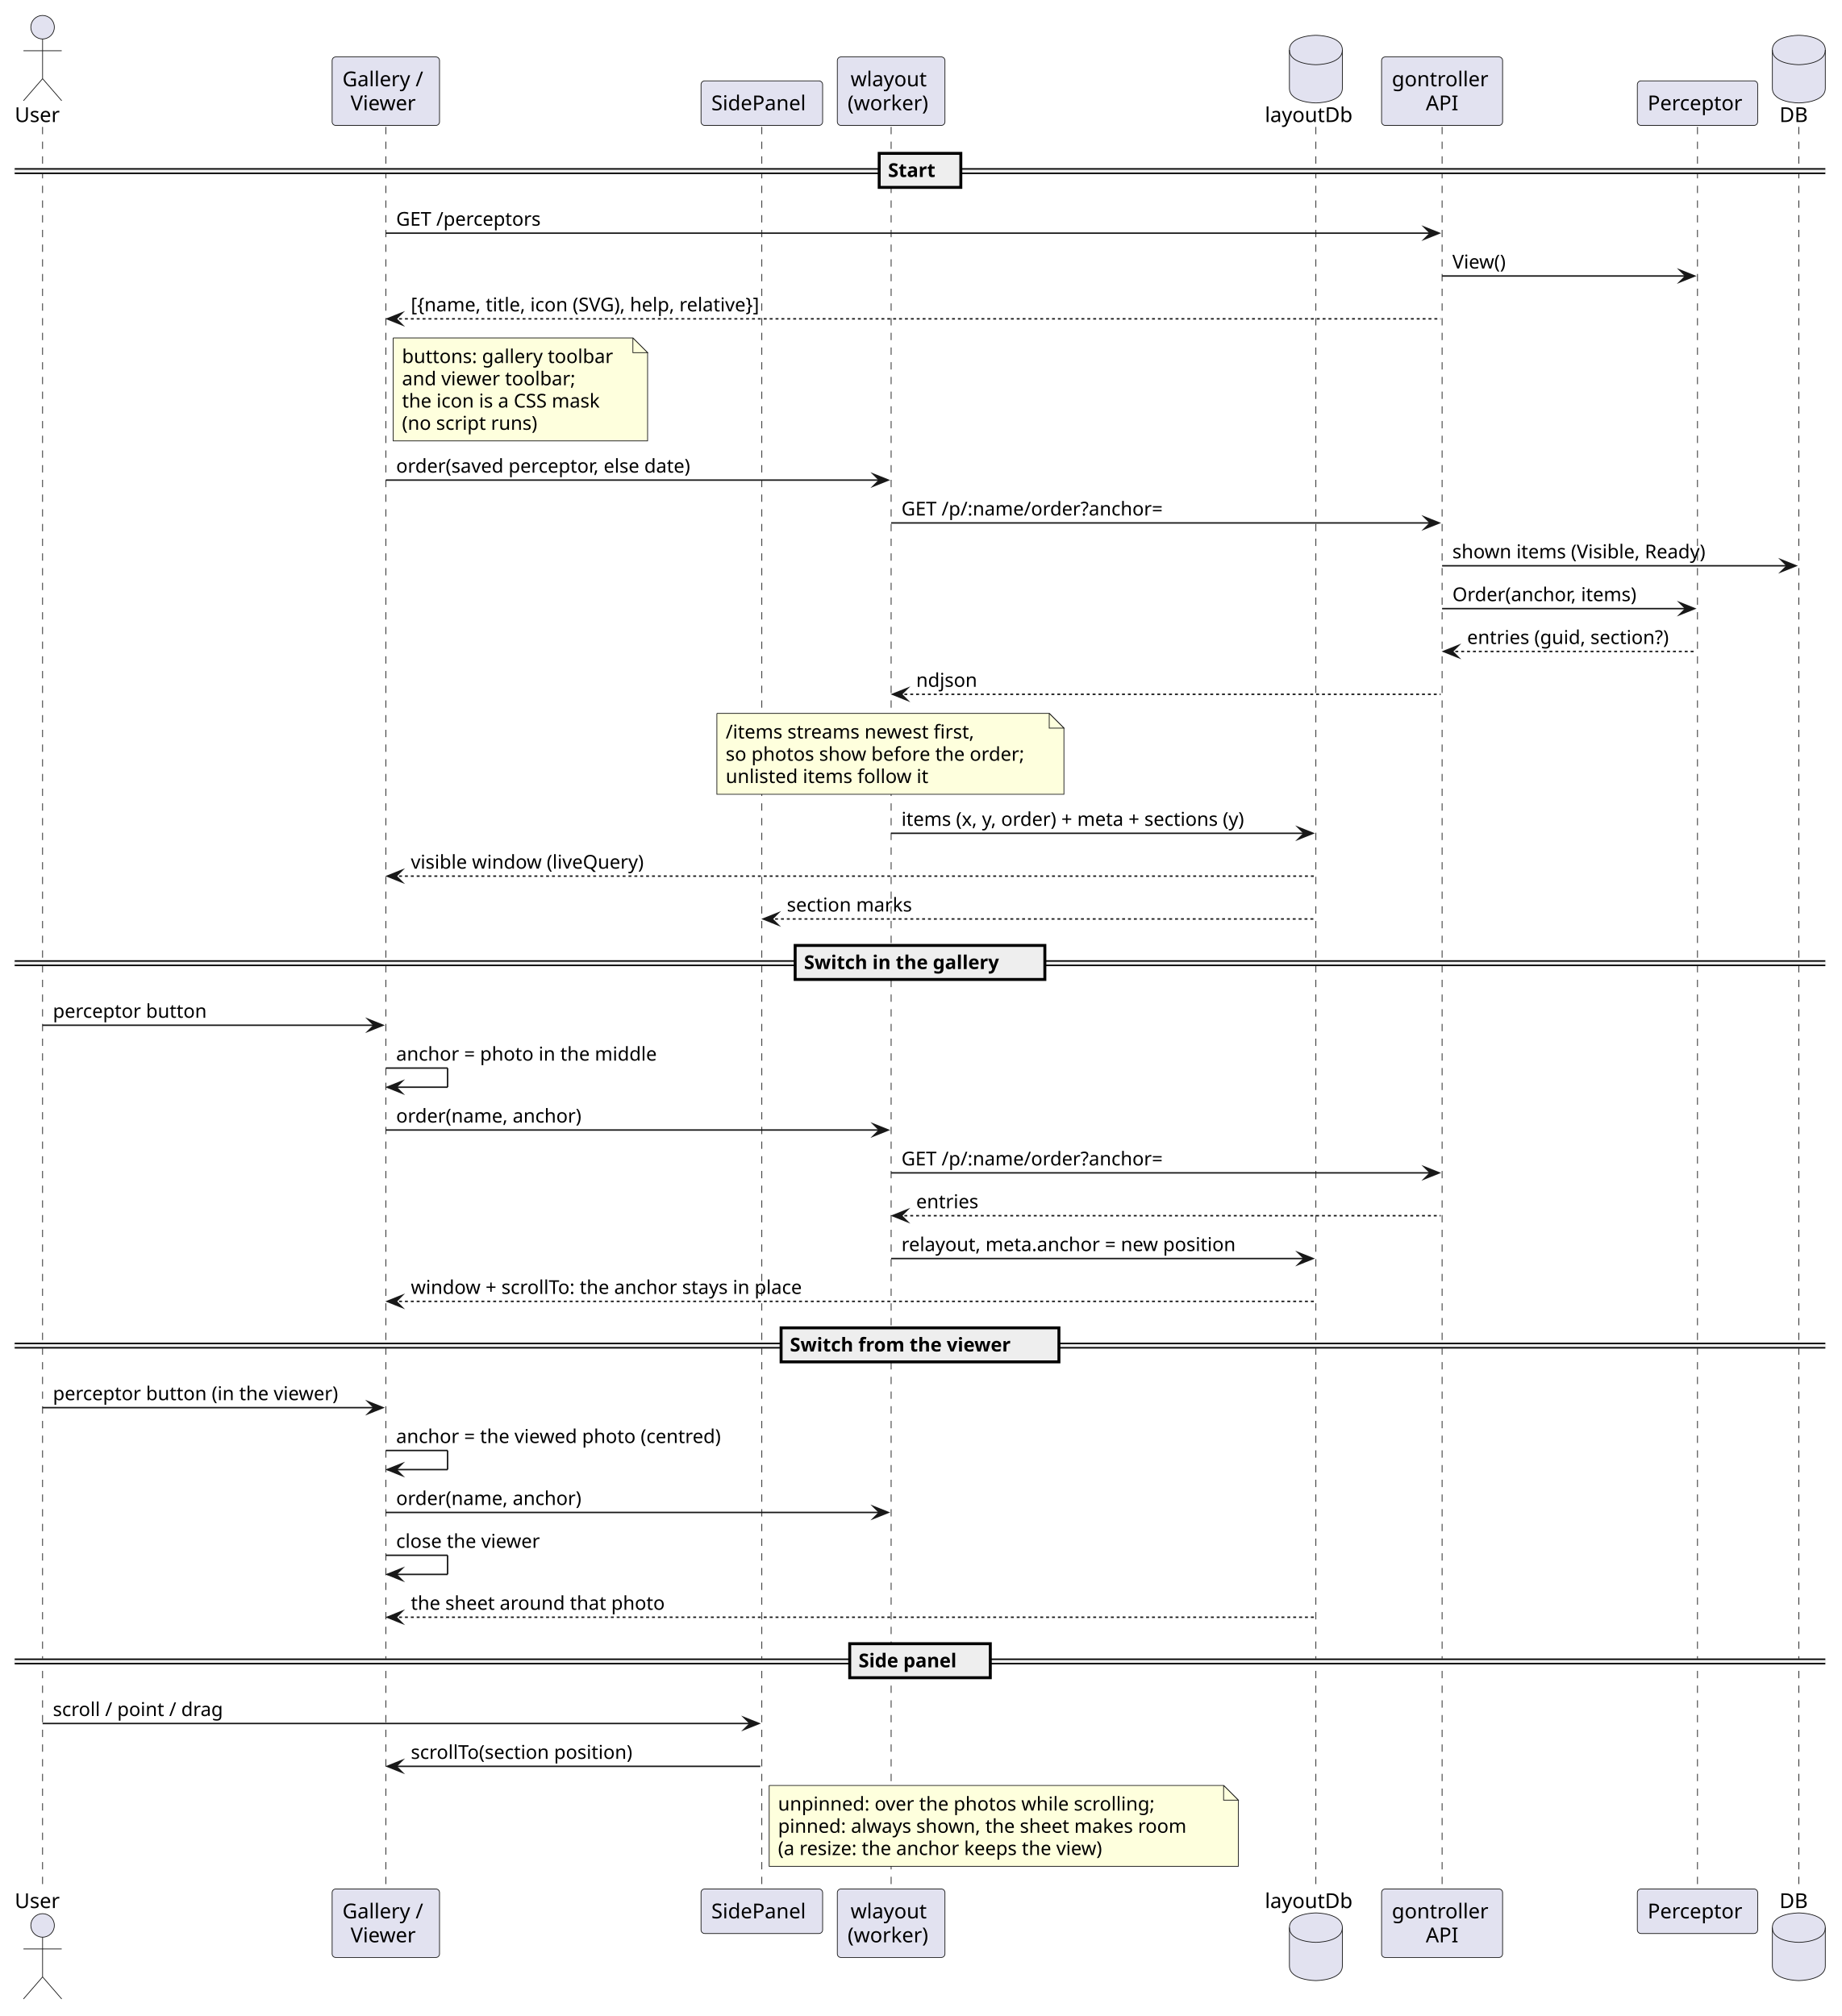
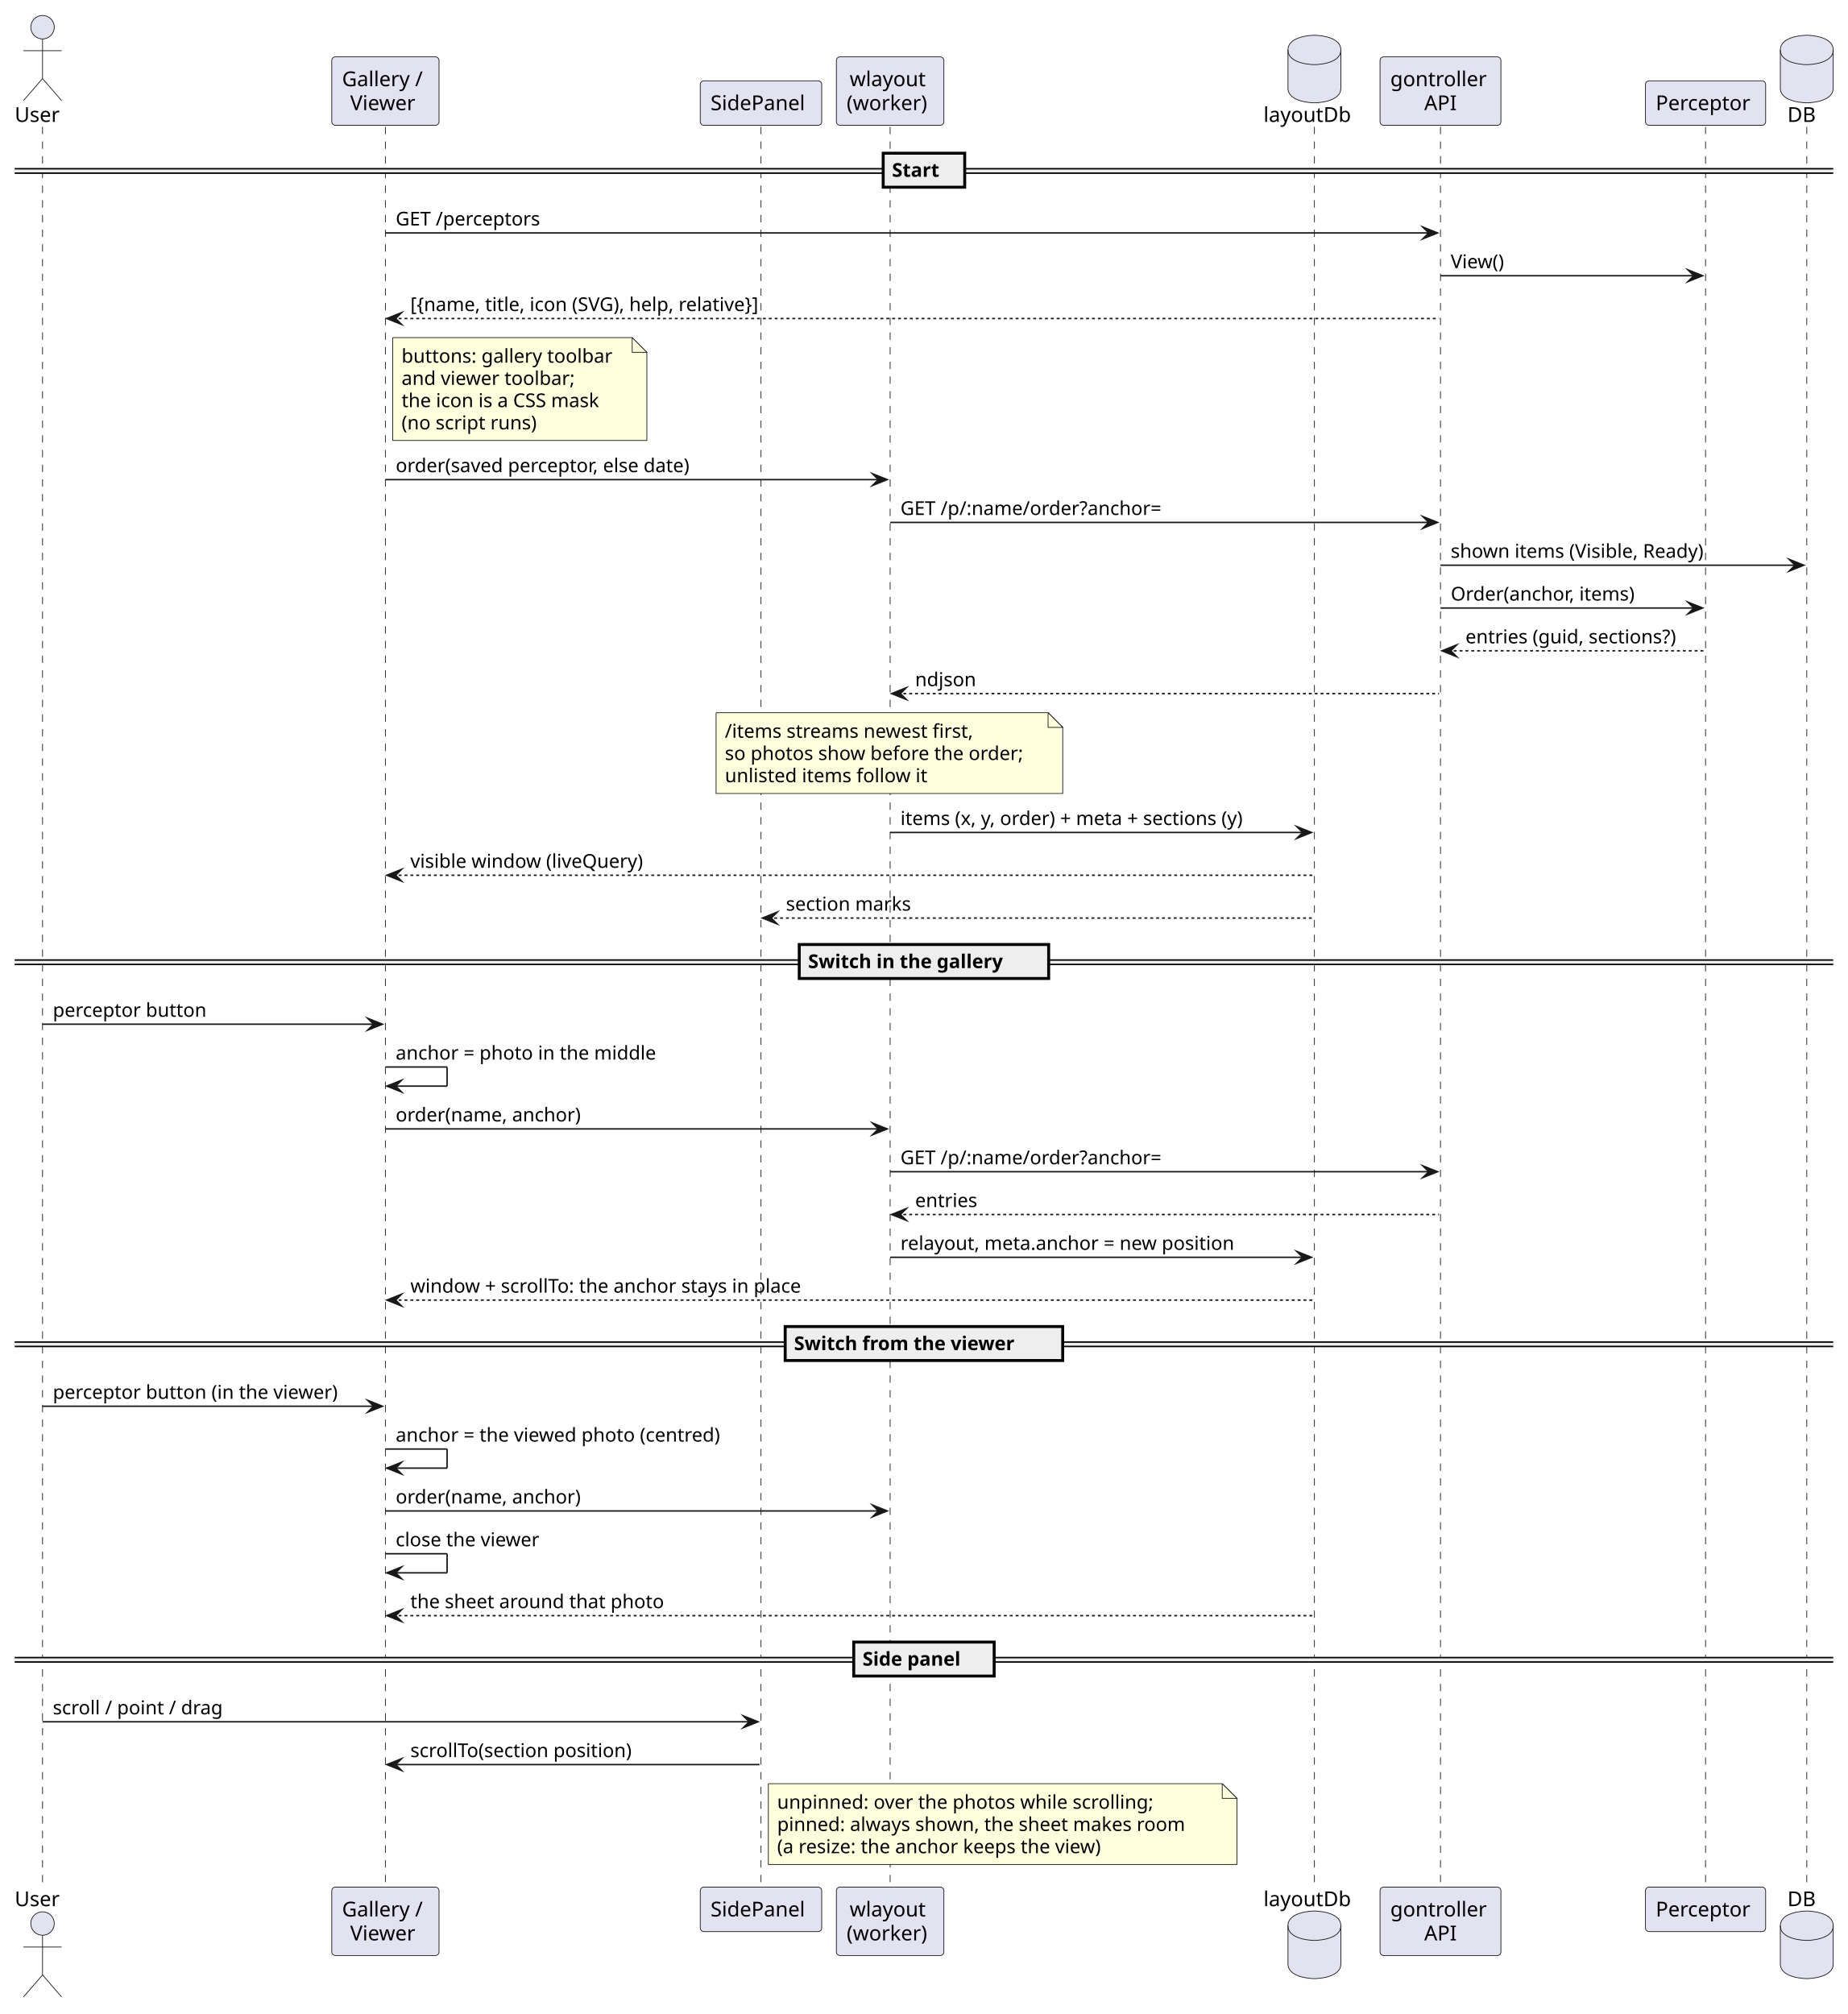
- <svg xmlns="http://www.w3.org/2000/svg" version="1.1" data-diagram-type="SEQUENCE" style="width:1252px;height:1371px;background:#FFFFFF;" width="1252px" height="1371px" viewBox="0 0 1252 1371" zoomAndPan="magnify" preserveAspectRatio="none" contentStyleType="text/css">
+ <svg xmlns="http://www.w3.org/2000/svg" version="1.1" data-diagram-type="SEQUENCE" style="width:1258px;height:1371px;background:#FFFFFF;" width="1258px" height="1371px" viewBox="0 0 1258 1371" zoomAndPan="magnify" preserveAspectRatio="none" contentStyleType="text/css">
  <defs />
  <g font-family="sans-serif" lengthAdjust="spacing">
    <g>
      <rect x="25.455" y="86.297" width="8" height="1198.313" fill="#000" fill-opacity="0" />
      <line x1="28.955" y1="86.297" x2="28.955" y2="1284.609" style="stroke:#181818;stroke-width:0.5;stroke-dasharray:5,5;" />
    </g>
    <g>
      <rect x="258.858" y="86.297" width="8" height="1198.313" fill="#000" fill-opacity="0" />
      <line x1="262.358" y1="86.297" x2="262.358" y2="1284.609" style="stroke:#181818;stroke-width:0.5;stroke-dasharray:5,5;" />
    </g>
    <g>
      <rect x="514.539" y="86.297" width="8" height="1198.313" fill="#000" fill-opacity="0" />
      <line x1="518.039" y1="86.297" x2="518.039" y2="1284.609" style="stroke:#181818;stroke-width:0.5;stroke-dasharray:5,5;" />
    </g>
    <g>
      <rect x="602.461" y="86.297" width="8" height="1198.313" fill="#000" fill-opacity="0" />
      <line x1="605.961" y1="86.297" x2="605.961" y2="1284.609" style="stroke:#181818;stroke-width:0.5;stroke-dasharray:5,5;" />
    </g>
    <g>
      <rect x="891.292" y="86.297" width="8" height="1198.313" fill="#000" fill-opacity="0" />
      <line x1="894.792" y1="86.297" x2="894.792" y2="1284.609" style="stroke:#181818;stroke-width:0.5;stroke-dasharray:5,5;" />
    </g>
    <g>
      <rect x="977.108" y="86.297" width="8" height="1198.313" fill="#000" fill-opacity="0" />
      <line x1="980.608" y1="86.297" x2="980.608" y2="1284.609" style="stroke:#181818;stroke-width:0.5;stroke-dasharray:5,5;" />
    </g>
    <g>
-       <rect x="1150.786" y="86.297" width="8" height="1198.313" fill="#000" fill-opacity="0" />
-       <line x1="1154.286" y1="86.297" x2="1154.286" y2="1284.609" style="stroke:#181818;stroke-width:0.5;stroke-dasharray:5,5;" />
-     </g>
-     <g>
-       <rect x="1219.696" y="86.297" width="8" height="1198.313" fill="#000" fill-opacity="0" />
-       <line x1="1223.196" y1="86.297" x2="1223.196" y2="1284.609" style="stroke:#181818;stroke-width:0.5;stroke-dasharray:5,5;" />
+       <rect x="1157.559" y="86.297" width="8" height="1198.313" fill="#000" fill-opacity="0" />
+       <line x1="1161.059" y1="86.297" x2="1161.059" y2="1284.609" style="stroke:#181818;stroke-width:0.5;stroke-dasharray:5,5;" />
+     </g>
+     <g>
+       <rect x="1226.469" y="86.297" width="8" height="1198.313" fill="#000" fill-opacity="0" />
+       <line x1="1229.969" y1="86.297" x2="1229.969" y2="1284.609" style="stroke:#181818;stroke-width:0.5;stroke-dasharray:5,5;" />
    </g>
    <text x="10" y="82.995" fill="#000" font-size="14" textLength="31.91">User</text>
    <ellipse cx="28.955" cy="18.5" rx="8" ry="8" fill="#E2E2F0" style="stroke:#181818;stroke-width:0.5;" />
    <path d="M28.955,26.5 L28.955,53.5 M15.955,34.5 L41.955,34.5 M28.955,53.5 L15.955,68.5 M28.955,53.5 L41.955,68.5" style="stroke:#181818;stroke-width:0.5;" fill="none" />
    <rect x="225.844" y="38.703" width="73.028" height="46.594" fill="#E2E2F0" style="stroke:#181818;stroke-width:0.5;" rx="2.5" ry="2.5" />
    <text x="232.844" y="58.698" fill="#000" font-size="14" textLength="59.028">Gallery /</text>
    <text x="238.408" y="74.995" fill="#000" font-size="14" textLength="47.899">Viewer</text>
    <rect x="476.702" y="55" width="82.674" height="30.297" fill="#E2E2F0" style="stroke:#181818;stroke-width:0.5;" rx="2.5" ry="2.5" />
    <text x="483.702" y="74.995" fill="#000" font-size="14" textLength="68.674">SidePanel</text>
    <rect x="569.375" y="38.703" width="73.172" height="46.594" fill="#E2E2F0" style="stroke:#181818;stroke-width:0.5;" rx="2.5" ry="2.5" />
    <text x="578.396" y="58.698" fill="#000" font-size="14" textLength="55.132">wlayout</text>
    <text x="576.375" y="74.995" fill="#000" font-size="14" textLength="59.172">(worker)</text>
    <text x="860.118" y="82.995" fill="#000" font-size="14" textLength="63.349">layoutDb</text>
    <path d="M876.792,34 C876.792,24 894.792,24 894.792,24 C894.792,24 912.792,24 912.792,34 L912.792,60 C912.792,70 894.792,70 894.792,70 C894.792,70 876.792,70 876.792,60 L876.792,34" style="stroke:#181818;stroke-width:0.5;" fill="#E2E2F0" />
    <path d="M876.792,34 C876.792,44 894.792,44 894.792,44 C894.792,44 912.792,44 912.792,34" style="stroke:#181818;stroke-width:0.5;" fill="none" />
    <rect x="939.466" y="38.703" width="82.284" height="46.594" fill="#E2E2F0" style="stroke:#181818;stroke-width:0.5;" rx="2.5" ry="2.5" />
    <text x="946.466" y="58.698" fill="#000" font-size="14" textLength="68.284">gontroller</text>
    <text x="969.534" y="74.995" fill="#000" font-size="14" textLength="22.148">API</text>
-     <rect x="1113.376" y="55" width="81.819" height="30.297" fill="#E2E2F0" style="stroke:#181818;stroke-width:0.5;" rx="2.5" ry="2.5" />
-     <text x="1120.376" y="74.995" fill="#000" font-size="14" textLength="67.819">Perceptor</text>
-     <text x="1210.003" y="82.995" fill="#000" font-size="14" textLength="20.385">DB</text>
-     <path d="M1205.196,34 C1205.196,24 1223.196,24 1223.196,24 C1223.196,24 1241.196,24 1241.196,34 L1241.196,60 C1241.196,70 1223.196,70 1223.196,70 C1223.196,70 1205.196,70 1205.196,60 L1205.196,34" style="stroke:#181818;stroke-width:0.5;" fill="#E2E2F0" />
-     <path d="M1205.196,34 C1205.196,44 1223.196,44 1223.196,44 C1223.196,44 1241.196,44 1241.196,34" style="stroke:#181818;stroke-width:0.5;" fill="none" />
+     <rect x="1120.149" y="55" width="81.819" height="30.297" fill="#E2E2F0" style="stroke:#181818;stroke-width:0.5;" rx="2.5" ry="2.5" />
+     <text x="1127.149" y="74.995" fill="#000" font-size="14" textLength="67.819">Perceptor</text>
+     <text x="1216.776" y="82.995" fill="#000" font-size="14" textLength="20.385">DB</text>
+     <path d="M1211.969,34 C1211.969,24 1229.969,24 1229.969,24 C1229.969,24 1247.969,24 1247.969,34 L1247.969,60 C1247.969,70 1229.969,70 1229.969,70 C1229.969,70 1211.969,70 1211.969,60 L1211.969,34" style="stroke:#181818;stroke-width:0.5;" fill="#E2E2F0" />
+     <path d="M1211.969,34 C1211.969,44 1229.969,44 1229.969,44 C1229.969,44 1247.969,44 1247.969,34" style="stroke:#181818;stroke-width:0.5;" fill="none" />
    <text x="10" y="1297.604" fill="#000" font-size="14" textLength="31.91">User</text>
    <ellipse cx="28.955" cy="1309.406" rx="8" ry="8" fill="#E2E2F0" style="stroke:#181818;stroke-width:0.5;" />
    <path d="M28.955,1317.406 L28.955,1344.406 M15.955,1325.406 L41.955,1325.406 M28.955,1344.406 L15.955,1359.406 M28.955,1344.406 L41.955,1359.406" style="stroke:#181818;stroke-width:0.5;" fill="none" />
    <rect x="225.844" y="1284.609" width="73.028" height="46.594" fill="#E2E2F0" style="stroke:#181818;stroke-width:0.5;" rx="2.5" ry="2.5" />
    <text x="232.844" y="1304.604" fill="#000" font-size="14" textLength="59.028">Gallery /</text>
    <text x="238.408" y="1320.901" fill="#000" font-size="14" textLength="47.899">Viewer</text>
    <rect x="476.702" y="1284.609" width="82.674" height="30.297" fill="#E2E2F0" style="stroke:#181818;stroke-width:0.5;" rx="2.5" ry="2.5" />
    <text x="483.702" y="1304.604" fill="#000" font-size="14" textLength="68.674">SidePanel</text>
    <rect x="569.375" y="1284.609" width="73.172" height="46.594" fill="#E2E2F0" style="stroke:#181818;stroke-width:0.5;" rx="2.5" ry="2.5" />
    <text x="578.396" y="1304.604" fill="#000" font-size="14" textLength="55.132">wlayout</text>
    <text x="576.375" y="1320.901" fill="#000" font-size="14" textLength="59.172">(worker)</text>
    <text x="860.118" y="1297.604" fill="#000" font-size="14" textLength="63.349">layoutDb</text>
    <path d="M876.792,1310.906 C876.792,1300.906 894.792,1300.906 894.792,1300.906 C894.792,1300.906 912.792,1300.906 912.792,1310.906 L912.792,1336.906 C912.792,1346.906 894.792,1346.906 894.792,1346.906 C894.792,1346.906 876.792,1346.906 876.792,1336.906 L876.792,1310.906" style="stroke:#181818;stroke-width:0.5;" fill="#E2E2F0" />
    <path d="M876.792,1310.906 C876.792,1320.906 894.792,1320.906 894.792,1320.906 C894.792,1320.906 912.792,1320.906 912.792,1310.906" style="stroke:#181818;stroke-width:0.5;" fill="none" />
    <rect x="939.466" y="1284.609" width="82.284" height="46.594" fill="#E2E2F0" style="stroke:#181818;stroke-width:0.5;" rx="2.5" ry="2.5" />
    <text x="946.466" y="1304.604" fill="#000" font-size="14" textLength="68.284">gontroller</text>
    <text x="969.534" y="1320.901" fill="#000" font-size="14" textLength="22.148">API</text>
-     <rect x="1113.376" y="1284.609" width="81.819" height="30.297" fill="#E2E2F0" style="stroke:#181818;stroke-width:0.5;" rx="2.5" ry="2.5" />
-     <text x="1120.376" y="1304.604" fill="#000" font-size="14" textLength="67.819">Perceptor</text>
-     <text x="1210.003" y="1297.604" fill="#000" font-size="14" textLength="20.385">DB</text>
-     <path d="M1205.196,1310.906 C1205.196,1300.906 1223.196,1300.906 1223.196,1300.906 C1223.196,1300.906 1241.196,1300.906 1241.196,1310.906 L1241.196,1336.906 C1241.196,1346.906 1223.196,1346.906 1223.196,1346.906 C1223.196,1346.906 1205.196,1346.906 1205.196,1336.906 L1205.196,1310.906" style="stroke:#181818;stroke-width:0.5;" fill="#E2E2F0" />
-     <path d="M1205.196,1310.906 C1205.196,1320.906 1223.196,1320.906 1223.196,1320.906 C1223.196,1320.906 1241.196,1320.906 1241.196,1310.906" style="stroke:#181818;stroke-width:0.5;" fill="none" />
-     <rect x="10" y="114.863" width="1231.196" height="3" fill="#EEE" style="stroke:#EEE;stroke-width:1;" />
-     <line x1="10" y1="114.863" x2="1241.196" y2="114.863" style="stroke:#000;stroke-width:1;" />
-     <line x1="10" y1="117.863" x2="1241.196" y2="117.863" style="stroke:#000;stroke-width:1;" />
-     <rect x="597.847" y="104.297" width="55.501" height="23.133" fill="#EEE" style="stroke:#000;stroke-width:2;" />
-     <text x="603.847" y="120.364" fill="#000" font-size="13" textLength="36.975" font-weight="700">Start</text>
+     <rect x="1120.149" y="1284.609" width="81.819" height="30.297" fill="#E2E2F0" style="stroke:#181818;stroke-width:0.5;" rx="2.5" ry="2.5" />
+     <text x="1127.149" y="1304.604" fill="#000" font-size="14" textLength="67.819">Perceptor</text>
+     <text x="1216.776" y="1297.604" fill="#000" font-size="14" textLength="20.385">DB</text>
+     <path d="M1211.969,1310.906 C1211.969,1300.906 1229.969,1300.906 1229.969,1300.906 C1229.969,1300.906 1247.969,1300.906 1247.969,1310.906 L1247.969,1336.906 C1247.969,1346.906 1229.969,1346.906 1229.969,1346.906 C1229.969,1346.906 1211.969,1346.906 1211.969,1336.906 L1211.969,1310.906" style="stroke:#181818;stroke-width:0.5;" fill="#E2E2F0" />
+     <path d="M1211.969,1310.906 C1211.969,1320.906 1229.969,1320.906 1229.969,1320.906 C1229.969,1320.906 1247.969,1320.906 1247.969,1310.906" style="stroke:#181818;stroke-width:0.5;" fill="none" />
+     <rect x="10" y="114.863" width="1237.969" height="3" fill="#EEE" style="stroke:#EEE;stroke-width:1;" />
+     <line x1="10" y1="114.863" x2="1247.969" y2="114.863" style="stroke:#000;stroke-width:1;" />
+     <line x1="10" y1="117.863" x2="1247.969" y2="117.863" style="stroke:#000;stroke-width:1;" />
+     <rect x="601.234" y="104.297" width="55.501" height="23.133" fill="#EEE" style="stroke:#000;stroke-width:2;" />
+     <text x="607.234" y="120.364" fill="#000" font-size="13" textLength="36.975" font-weight="700">Start</text>
    <polygon points="968.608,154.563,978.608,158.563,968.608,162.563,972.608,158.563" fill="#181818" style="stroke:#181818;stroke-width:1;stroke-linejoin:miter;stroke-miterlimit:10;" />
    <line x1="262.358" y1="158.563" x2="974.608" y2="158.563" style="stroke:#181818;stroke-width:1;" />
    <text x="269.358" y="153.497" fill="#000" font-size="13" textLength="104.901">GET /perceptors</text>
-     <polygon points="1142.286,183.695,1152.286,187.695,1142.286,191.695,1146.286,187.695" fill="#181818" style="stroke:#181818;stroke-width:1;stroke-linejoin:miter;stroke-miterlimit:10;" />
-     <line x1="980.608" y1="187.695" x2="1148.286" y2="187.695" style="stroke:#181818;stroke-width:1;" />
+     <polygon points="1149.059,183.695,1159.059,187.695,1149.059,191.695,1153.059,187.695" fill="#181818" style="stroke:#181818;stroke-width:1;stroke-linejoin:miter;stroke-miterlimit:10;" />
+     <line x1="980.608" y1="187.695" x2="1155.059" y2="187.695" style="stroke:#181818;stroke-width:1;" />
    <text x="987.608" y="182.629" fill="#000" font-size="13" textLength="41.279">View()</text>
    <polygon points="273.358,212.828,263.358,216.828,273.358,220.828,269.358,216.828" fill="#181818" style="stroke:#181818;stroke-width:1;stroke-linejoin:miter;stroke-miterlimit:10;" />
    <line x1="267.358" y1="216.828" x2="979.608" y2="216.828" style="stroke:#181818;stroke-width:1;stroke-dasharray:2,2;" />
    <text x="279.358" y="211.762" fill="#000" font-size="13" textLength="267.896">[{name, title, icon (SVG), help, relative}]</text>
    <path d="M267.358,229.828 L267.358,299.828 L440.358,299.828 L440.358,239.828 L430.358,229.828 L267.358,229.828" style="stroke:#181818;stroke-width:0.5;" fill="#FEFFDD" />
    <path d="M430.358,229.828 L430.358,239.828 L440.358,239.828 L430.358,229.828" style="stroke:#181818;stroke-width:0.5;" fill="#FEFFDD" />
    <text x="273.358" y="246.895" fill="#000" font-size="13" textLength="152.953">buttons: gallery toolbar</text>
    <text x="273.358" y="262.028" fill="#000" font-size="13" textLength="126.56">and viewer toolbar;</text>
    <text x="273.358" y="277.161" fill="#000" font-size="13" textLength="147.812">the icon is a CSS mask</text>
    <text x="273.358" y="292.293" fill="#000" font-size="13" textLength="99.423">(no script runs)</text>
    <polygon points="593.961,322.492,603.961,326.492,593.961,330.492,597.961,326.492" fill="#181818" style="stroke:#181818;stroke-width:1;stroke-linejoin:miter;stroke-miterlimit:10;" />
    <line x1="262.358" y1="326.492" x2="599.961" y2="326.492" style="stroke:#181818;stroke-width:1;" />
    <text x="269.358" y="321.426" fill="#000" font-size="13" textLength="219.331">order(saved perceptor, else date)</text>
    <polygon points="968.608,351.625,978.608,355.625,968.608,359.625,972.608,355.625" fill="#181818" style="stroke:#181818;stroke-width:1;stroke-linejoin:miter;stroke-miterlimit:10;" />
    <line x1="605.961" y1="355.625" x2="974.608" y2="355.625" style="stroke:#181818;stroke-width:1;" />
    <text x="612.961" y="350.559" fill="#000" font-size="13" textLength="190.576">GET /p/:name/order?anchor=</text>
-     <polygon points="1211.196,380.758,1221.196,384.758,1211.196,388.758,1215.196,384.758" fill="#181818" style="stroke:#181818;stroke-width:1;stroke-linejoin:miter;stroke-miterlimit:10;" />
-     <line x1="980.608" y1="384.758" x2="1217.196" y2="384.758" style="stroke:#181818;stroke-width:1;" />
+     <polygon points="1217.969,380.758,1227.969,384.758,1217.969,388.758,1221.969,384.758" fill="#181818" style="stroke:#181818;stroke-width:1;stroke-linejoin:miter;stroke-miterlimit:10;" />
+     <line x1="980.608" y1="384.758" x2="1223.969" y2="384.758" style="stroke:#181818;stroke-width:1;" />
    <text x="987.608" y="379.692" fill="#000" font-size="13" textLength="188.348">shown items (Visible, Ready)</text>
-     <polygon points="1142.286,409.891,1152.286,413.891,1142.286,417.891,1146.286,413.891" fill="#181818" style="stroke:#181818;stroke-width:1;stroke-linejoin:miter;stroke-miterlimit:10;" />
-     <line x1="980.608" y1="413.891" x2="1148.286" y2="413.891" style="stroke:#181818;stroke-width:1;" />
+     <polygon points="1149.059,409.891,1159.059,413.891,1149.059,417.891,1153.059,413.891" fill="#181818" style="stroke:#181818;stroke-width:1;stroke-linejoin:miter;stroke-miterlimit:10;" />
+     <line x1="980.608" y1="413.891" x2="1155.059" y2="413.891" style="stroke:#181818;stroke-width:1;" />
    <text x="987.608" y="408.825" fill="#000" font-size="13" textLength="136.614">Order(anchor, items)</text>
    <polygon points="991.608,439.023,981.608,443.023,991.608,447.023,987.608,443.023" fill="#181818" style="stroke:#181818;stroke-width:1;stroke-linejoin:miter;stroke-miterlimit:10;" />
-     <line x1="985.608" y1="443.023" x2="1153.286" y2="443.023" style="stroke:#181818;stroke-width:1;stroke-dasharray:2,2;" />
-     <text x="997.608" y="437.958" fill="#000" font-size="13" textLength="149.678">entries (guid, section?)</text>
+     <line x1="985.608" y1="443.023" x2="1160.059" y2="443.023" style="stroke:#181818;stroke-width:1;stroke-dasharray:2,2;" />
+     <text x="997.608" y="437.958" fill="#000" font-size="13" textLength="156.451">entries (guid, sections?)</text>
    <polygon points="616.961,468.156,606.961,472.156,616.961,476.156,612.961,472.156" fill="#181818" style="stroke:#181818;stroke-width:1;stroke-linejoin:miter;stroke-miterlimit:10;" />
    <line x1="610.961" y1="472.156" x2="979.608" y2="472.156" style="stroke:#181818;stroke-width:1;stroke-dasharray:2,2;" />
    <text x="622.961" y="467.09" fill="#000" font-size="13" textLength="43.069">ndjson</text>
    <path d="M487.469,485.156 L487.469,540.156 L723.469,540.156 L723.469,495.156 L713.469,485.156 L487.469,485.156" style="stroke:#181818;stroke-width:0.5;" fill="#FEFFDD" />
    <path d="M713.469,485.156 L713.469,495.156 L723.469,495.156 L713.469,485.156" style="stroke:#181818;stroke-width:0.5;" fill="#FEFFDD" />
    <text x="493.469" y="502.223" fill="#000" font-size="13" textLength="181.81">/items streams newest first,</text>
    <text x="493.469" y="517.356" fill="#000" font-size="13" textLength="215.985">so photos show before the order;</text>
    <text x="493.469" y="532.489" fill="#000" font-size="13" textLength="147.412">unlisted items follow it</text>
    <polygon points="882.792,562.688,892.792,566.688,882.792,570.688,886.792,566.688" fill="#181818" style="stroke:#181818;stroke-width:1;stroke-linejoin:miter;stroke-miterlimit:10;" />
    <line x1="605.961" y1="566.688" x2="888.792" y2="566.688" style="stroke:#181818;stroke-width:1;" />
    <text x="612.961" y="561.622" fill="#000" font-size="13" textLength="264.831">items (x, y, order) + meta + sections (y)</text>
    <polygon points="273.358,591.82,263.358,595.82,273.358,599.82,269.358,595.82" fill="#181818" style="stroke:#181818;stroke-width:1;stroke-linejoin:miter;stroke-miterlimit:10;" />
    <line x1="267.358" y1="595.82" x2="893.792" y2="595.82" style="stroke:#181818;stroke-width:1;stroke-dasharray:2,2;" />
    <text x="279.358" y="590.754" fill="#000" font-size="13" textLength="171.704">visible window (liveQuery)</text>
    <polygon points="529.039,620.953,519.039,624.953,529.039,628.953,525.039,624.953" fill="#181818" style="stroke:#181818;stroke-width:1;stroke-linejoin:miter;stroke-miterlimit:10;" />
    <line x1="523.039" y1="624.953" x2="893.792" y2="624.953" style="stroke:#181818;stroke-width:1;stroke-dasharray:2,2;" />
    <text x="535.039" y="619.887" fill="#000" font-size="13" textLength="91.229">section marks</text>
-     <rect x="10" y="653.52" width="1231.196" height="3" fill="#EEE" style="stroke:#EEE;stroke-width:1;" />
-     <line x1="10" y1="653.52" x2="1241.196" y2="653.52" style="stroke:#000;stroke-width:1;" />
-     <line x1="10" y1="656.52" x2="1241.196" y2="656.52" style="stroke:#000;stroke-width:1;" />
-     <rect x="540.699" y="642.953" width="169.797" height="23.133" fill="#EEE" style="stroke:#000;stroke-width:2;" />
-     <text x="546.699" y="659.02" fill="#000" font-size="13" textLength="151.271" font-weight="700">Switch in the gallery</text>
+     <rect x="10" y="653.52" width="1237.969" height="3" fill="#EEE" style="stroke:#EEE;stroke-width:1;" />
+     <line x1="10" y1="653.52" x2="1247.969" y2="653.52" style="stroke:#000;stroke-width:1;" />
+     <line x1="10" y1="656.52" x2="1247.969" y2="656.52" style="stroke:#000;stroke-width:1;" />
+     <rect x="544.086" y="642.953" width="169.797" height="23.133" fill="#EEE" style="stroke:#000;stroke-width:2;" />
+     <text x="550.086" y="659.02" fill="#000" font-size="13" textLength="151.271" font-weight="700">Switch in the gallery</text>
    <polygon points="250.358,693.219,260.358,697.219,250.358,701.219,254.358,697.219" fill="#181818" style="stroke:#181818;stroke-width:1;stroke-linejoin:miter;stroke-miterlimit:10;" />
    <line x1="28.955" y1="697.219" x2="256.358" y2="697.219" style="stroke:#181818;stroke-width:1;" />
    <text x="35.955" y="692.153" fill="#000" font-size="13" textLength="110.398">perceptor button</text>
    <line x1="262.358" y1="726.352" x2="304.358" y2="726.352" style="stroke:#181818;stroke-width:1;" />
    <line x1="304.358" y1="726.352" x2="304.358" y2="739.352" style="stroke:#181818;stroke-width:1;" />
    <line x1="263.358" y1="739.352" x2="304.358" y2="739.352" style="stroke:#181818;stroke-width:1;" />
    <polygon points="273.358,735.352,263.358,739.352,273.358,743.352,269.358,739.352" fill="#181818" style="stroke:#181818;stroke-width:1;stroke-linejoin:miter;stroke-miterlimit:10;" />
    <text x="269.358" y="721.286" fill="#000" font-size="13" textLength="191.515">anchor = photo in the middle</text>
    <polygon points="593.961,764.484,603.961,768.484,593.961,772.484,597.961,768.484" fill="#181818" style="stroke:#181818;stroke-width:1;stroke-linejoin:miter;stroke-miterlimit:10;" />
    <line x1="262.358" y1="768.484" x2="599.961" y2="768.484" style="stroke:#181818;stroke-width:1;" />
    <text x="269.358" y="763.418" fill="#000" font-size="13" textLength="135.059">order(name, anchor)</text>
    <polygon points="968.608,793.617,978.608,797.617,968.608,801.617,972.608,797.617" fill="#181818" style="stroke:#181818;stroke-width:1;stroke-linejoin:miter;stroke-miterlimit:10;" />
    <line x1="605.961" y1="797.617" x2="974.608" y2="797.617" style="stroke:#181818;stroke-width:1;" />
    <text x="612.961" y="792.551" fill="#000" font-size="13" textLength="190.576">GET /p/:name/order?anchor=</text>
    <polygon points="616.961,822.75,606.961,826.75,616.961,830.75,612.961,826.75" fill="#181818" style="stroke:#181818;stroke-width:1;stroke-linejoin:miter;stroke-miterlimit:10;" />
    <line x1="610.961" y1="826.75" x2="979.608" y2="826.75" style="stroke:#181818;stroke-width:1;stroke-dasharray:2,2;" />
    <text x="622.961" y="821.684" fill="#000" font-size="13" textLength="45.062">entries</text>
    <polygon points="882.792,851.883,892.792,855.883,882.792,859.883,886.792,855.883" fill="#181818" style="stroke:#181818;stroke-width:1;stroke-linejoin:miter;stroke-miterlimit:10;" />
    <line x1="605.961" y1="855.883" x2="888.792" y2="855.883" style="stroke:#181818;stroke-width:1;" />
    <text x="612.961" y="850.817" fill="#000" font-size="13" textLength="246.568">relayout, meta.anchor = new position</text>
    <polygon points="273.358,881.016,263.358,885.016,273.358,889.016,269.358,885.016" fill="#181818" style="stroke:#181818;stroke-width:1;stroke-linejoin:miter;stroke-miterlimit:10;" />
    <line x1="267.358" y1="885.016" x2="893.792" y2="885.016" style="stroke:#181818;stroke-width:1;stroke-dasharray:2,2;" />
    <text x="279.358" y="879.95" fill="#000" font-size="13" textLength="291.211">window + scrollTo: the anchor stays in place</text>
-     <rect x="10" y="913.582" width="1231.196" height="3" fill="#EEE" style="stroke:#EEE;stroke-width:1;" />
-     <line x1="10" y1="913.582" x2="1241.196" y2="913.582" style="stroke:#000;stroke-width:1;" />
-     <line x1="10" y1="916.582" x2="1241.196" y2="916.582" style="stroke:#000;stroke-width:1;" />
-     <rect x="531.137" y="903.016" width="188.922" height="23.133" fill="#EEE" style="stroke:#000;stroke-width:2;" />
-     <text x="537.137" y="919.083" fill="#000" font-size="13" textLength="170.396" font-weight="700">Switch from the viewer</text>
+     <rect x="10" y="913.582" width="1237.969" height="3" fill="#EEE" style="stroke:#EEE;stroke-width:1;" />
+     <line x1="10" y1="913.582" x2="1247.969" y2="913.582" style="stroke:#000;stroke-width:1;" />
+     <line x1="10" y1="916.582" x2="1247.969" y2="916.582" style="stroke:#000;stroke-width:1;" />
+     <rect x="534.523" y="903.016" width="188.922" height="23.133" fill="#EEE" style="stroke:#000;stroke-width:2;" />
+     <text x="540.523" y="919.083" fill="#000" font-size="13" textLength="170.396" font-weight="700">Switch from the viewer</text>
    <polygon points="250.358,953.281,260.358,957.281,250.358,961.281,254.358,957.281" fill="#181818" style="stroke:#181818;stroke-width:1;stroke-linejoin:miter;stroke-miterlimit:10;" />
    <line x1="28.955" y1="957.281" x2="256.358" y2="957.281" style="stroke:#181818;stroke-width:1;" />
    <text x="35.955" y="952.215" fill="#000" font-size="13" textLength="209.403">perceptor button (in the viewer)</text>
    <line x1="262.358" y1="986.414" x2="304.358" y2="986.414" style="stroke:#181818;stroke-width:1;" />
    <line x1="304.358" y1="986.414" x2="304.358" y2="999.414" style="stroke:#181818;stroke-width:1;" />
    <line x1="263.358" y1="999.414" x2="304.358" y2="999.414" style="stroke:#181818;stroke-width:1;" />
    <polygon points="273.358,995.414,263.358,999.414,273.358,1003.414,269.358,999.414" fill="#181818" style="stroke:#181818;stroke-width:1;stroke-linejoin:miter;stroke-miterlimit:10;" />
    <text x="269.358" y="981.348" fill="#000" font-size="13" textLength="241.681">anchor = the viewed photo (centred)</text>
    <polygon points="593.961,1024.547,603.961,1028.547,593.961,1032.547,597.961,1028.547" fill="#181818" style="stroke:#181818;stroke-width:1;stroke-linejoin:miter;stroke-miterlimit:10;" />
    <line x1="262.358" y1="1028.547" x2="599.961" y2="1028.547" style="stroke:#181818;stroke-width:1;" />
    <text x="269.358" y="1023.481" fill="#000" font-size="13" textLength="135.059">order(name, anchor)</text>
    <line x1="262.358" y1="1057.68" x2="304.358" y2="1057.68" style="stroke:#181818;stroke-width:1;" />
    <line x1="304.358" y1="1057.68" x2="304.358" y2="1070.68" style="stroke:#181818;stroke-width:1;" />
    <line x1="263.358" y1="1070.68" x2="304.358" y2="1070.68" style="stroke:#181818;stroke-width:1;" />
    <polygon points="273.358,1066.68,263.358,1070.68,273.358,1074.68,269.358,1070.68" fill="#181818" style="stroke:#181818;stroke-width:1;stroke-linejoin:miter;stroke-miterlimit:10;" />
    <text x="269.358" y="1052.614" fill="#000" font-size="13" textLength="106.361">close the viewer</text>
    <polygon points="273.358,1095.813,263.358,1099.813,273.358,1103.813,269.358,1099.813" fill="#181818" style="stroke:#181818;stroke-width:1;stroke-linejoin:miter;stroke-miterlimit:10;" />
    <line x1="267.358" y1="1099.813" x2="893.792" y2="1099.813" style="stroke:#181818;stroke-width:1;stroke-dasharray:2,2;" />
    <text x="279.358" y="1094.747" fill="#000" font-size="13" textLength="183.86">the sheet around that photo</text>
-     <rect x="10" y="1128.379" width="1231.196" height="3" fill="#EEE" style="stroke:#EEE;stroke-width:1;" />
-     <line x1="10" y1="1128.379" x2="1241.196" y2="1128.379" style="stroke:#000;stroke-width:1;" />
-     <line x1="10" y1="1131.379" x2="1241.196" y2="1131.379" style="stroke:#000;stroke-width:1;" />
-     <rect x="577.798" y="1117.813" width="95.599" height="23.133" fill="#EEE" style="stroke:#000;stroke-width:2;" />
-     <text x="583.798" y="1133.879" fill="#000" font-size="13" textLength="77.073" font-weight="700">Side panel</text>
+     <rect x="10" y="1128.379" width="1237.969" height="3" fill="#EEE" style="stroke:#EEE;stroke-width:1;" />
+     <line x1="10" y1="1128.379" x2="1247.969" y2="1128.379" style="stroke:#000;stroke-width:1;" />
+     <line x1="10" y1="1131.379" x2="1247.969" y2="1131.379" style="stroke:#000;stroke-width:1;" />
+     <rect x="581.185" y="1117.813" width="95.599" height="23.133" fill="#EEE" style="stroke:#000;stroke-width:2;" />
+     <text x="587.185" y="1133.879" fill="#000" font-size="13" textLength="77.073" font-weight="700">Side panel</text>
    <polygon points="506.039,1168.078,516.039,1172.078,506.039,1176.078,510.039,1172.078" fill="#181818" style="stroke:#181818;stroke-width:1;stroke-linejoin:miter;stroke-miterlimit:10;" />
    <line x1="28.955" y1="1172.078" x2="512.039" y2="1172.078" style="stroke:#181818;stroke-width:1;" />
    <text x="35.955" y="1167.012" fill="#000" font-size="13" textLength="122.7">scroll / point / drag</text>
    <polygon points="273.358,1197.211,263.358,1201.211,273.358,1205.211,269.358,1201.211" fill="#181818" style="stroke:#181818;stroke-width:1;stroke-linejoin:miter;stroke-miterlimit:10;" />
    <line x1="267.358" y1="1201.211" x2="517.039" y2="1201.211" style="stroke:#181818;stroke-width:1;" />
    <text x="279.358" y="1196.145" fill="#000" font-size="13" textLength="162.925">scrollTo(section position)</text>
    <path d="M523.039,1214.211 L523.039,1269.211 L842.039,1269.211 L842.039,1224.211 L832.039,1214.211 L523.039,1214.211" style="stroke:#181818;stroke-width:0.5;" fill="#FEFFDD" />
    <path d="M832.039,1214.211 L832.039,1224.211 L842.039,1224.211 L832.039,1214.211" style="stroke:#181818;stroke-width:0.5;" fill="#FEFFDD" />
    <text x="529.039" y="1231.278" fill="#000" font-size="13" textLength="273.724">unpinned: over the photos while scrolling;</text>
    <text x="529.039" y="1246.411" fill="#000" font-size="13" textLength="298.664">pinned: always shown, the sheet makes room</text>
    <text x="529.039" y="1261.543" fill="#000" font-size="13" textLength="241.877">(a resize: the anchor keeps the view)</text>
  </g>
</svg>
